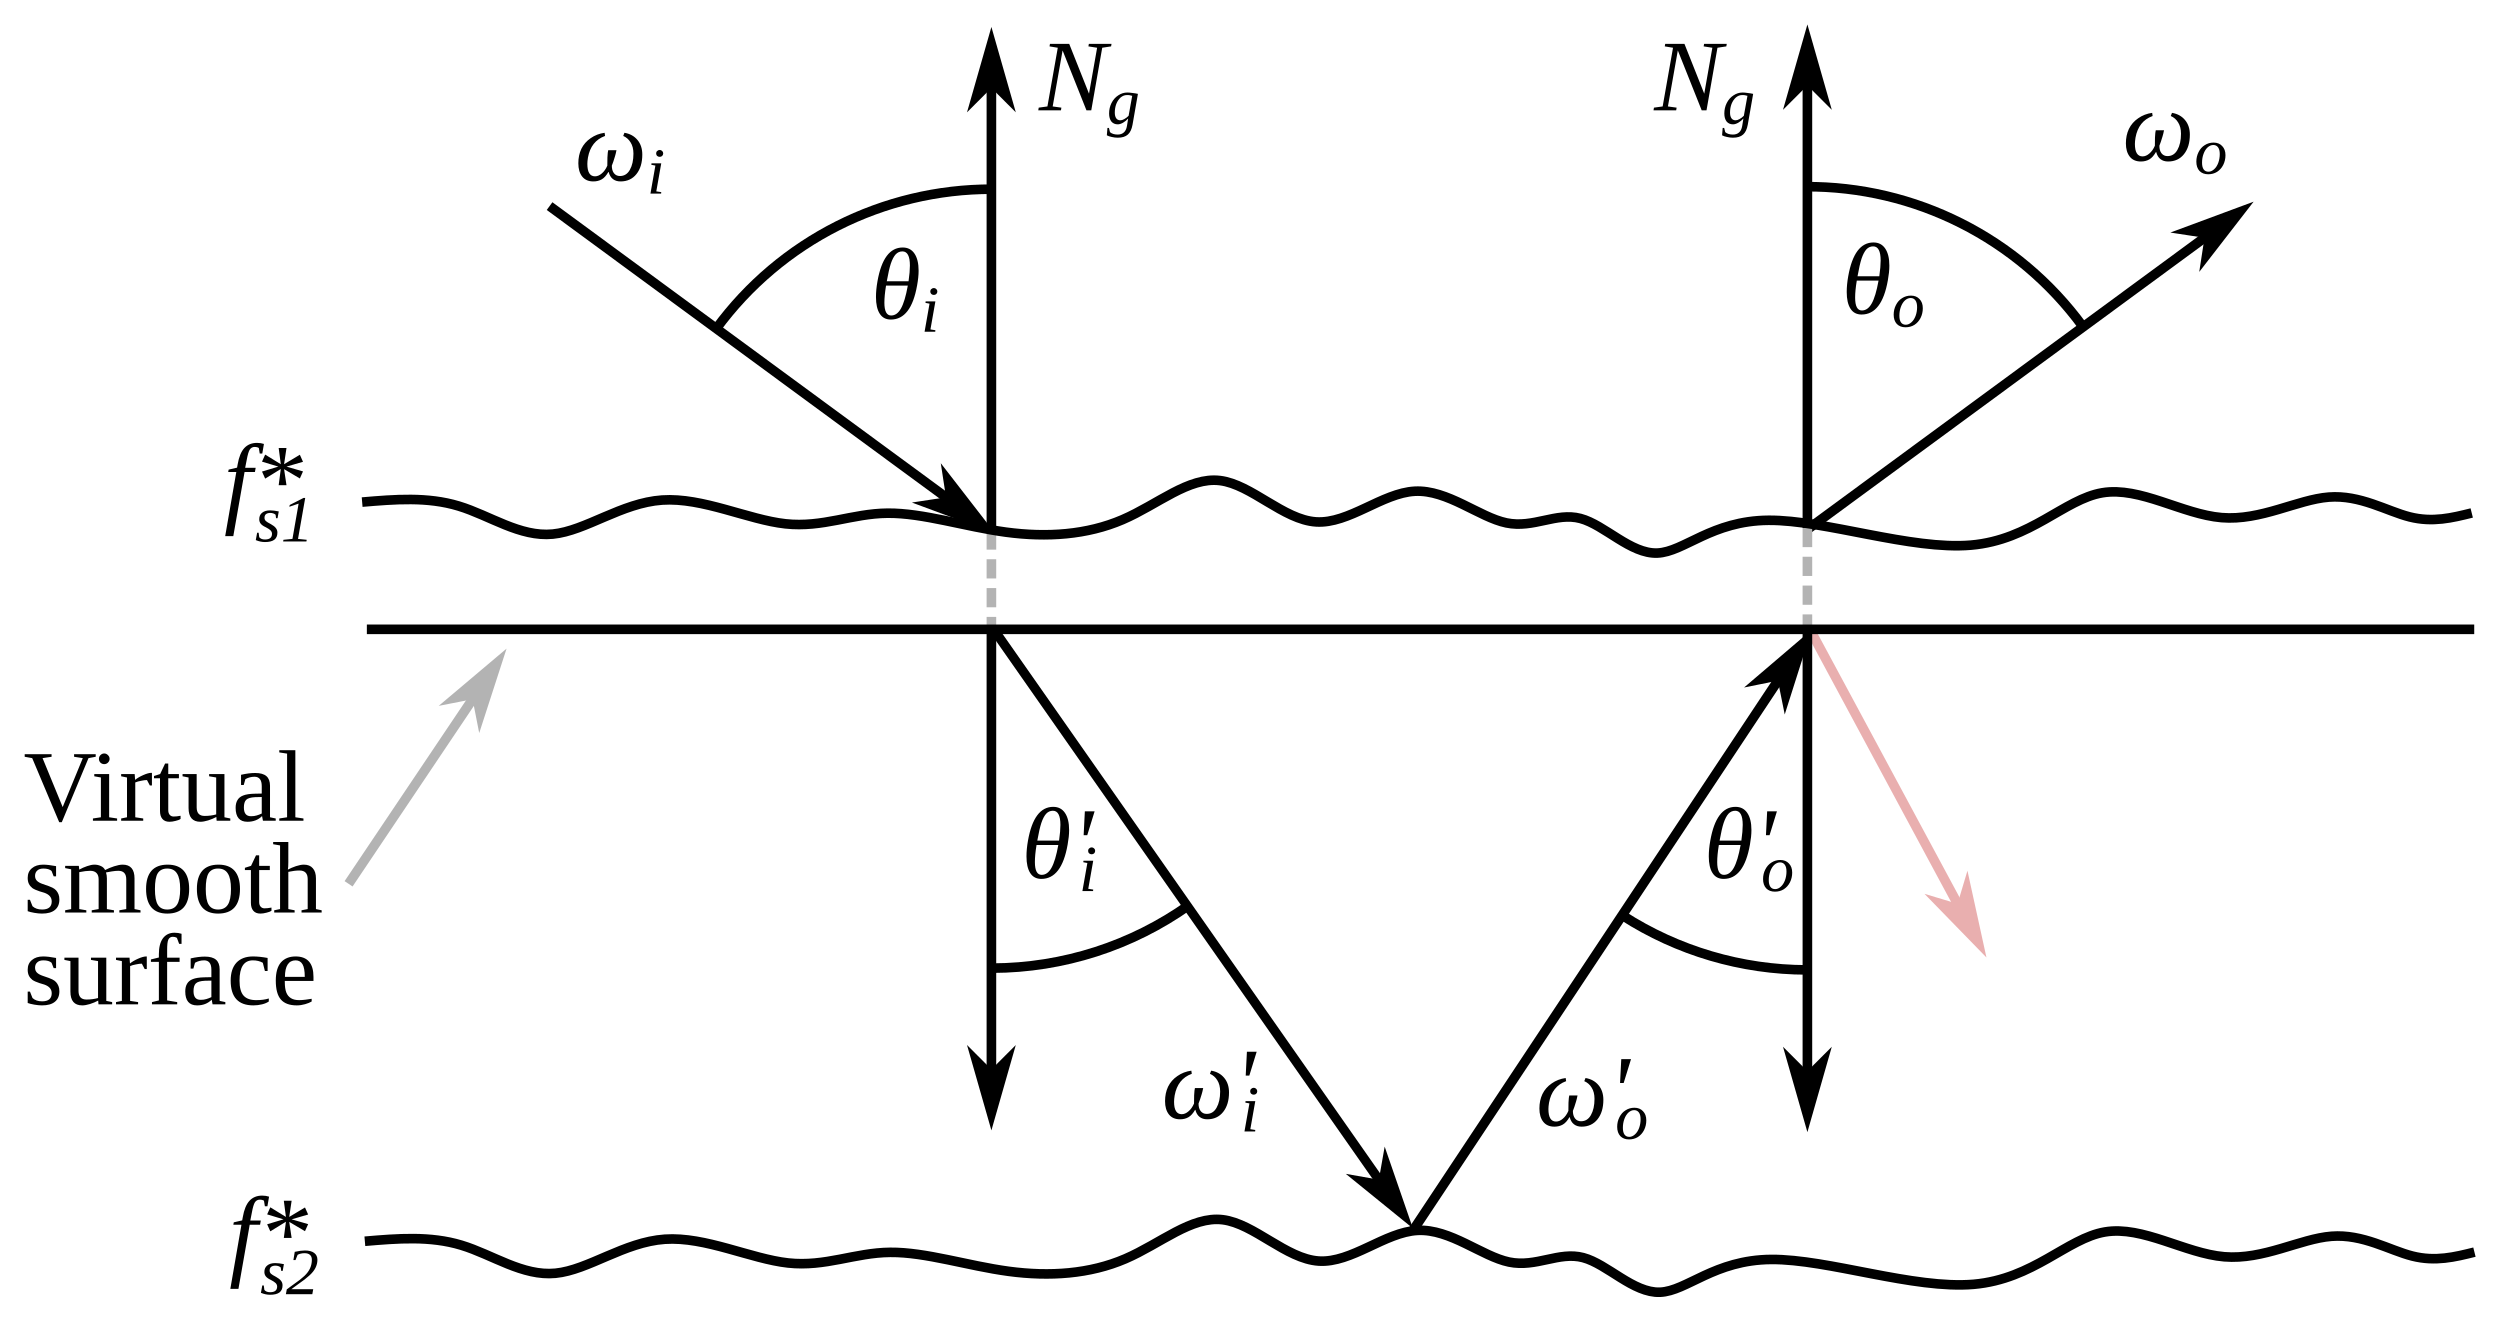
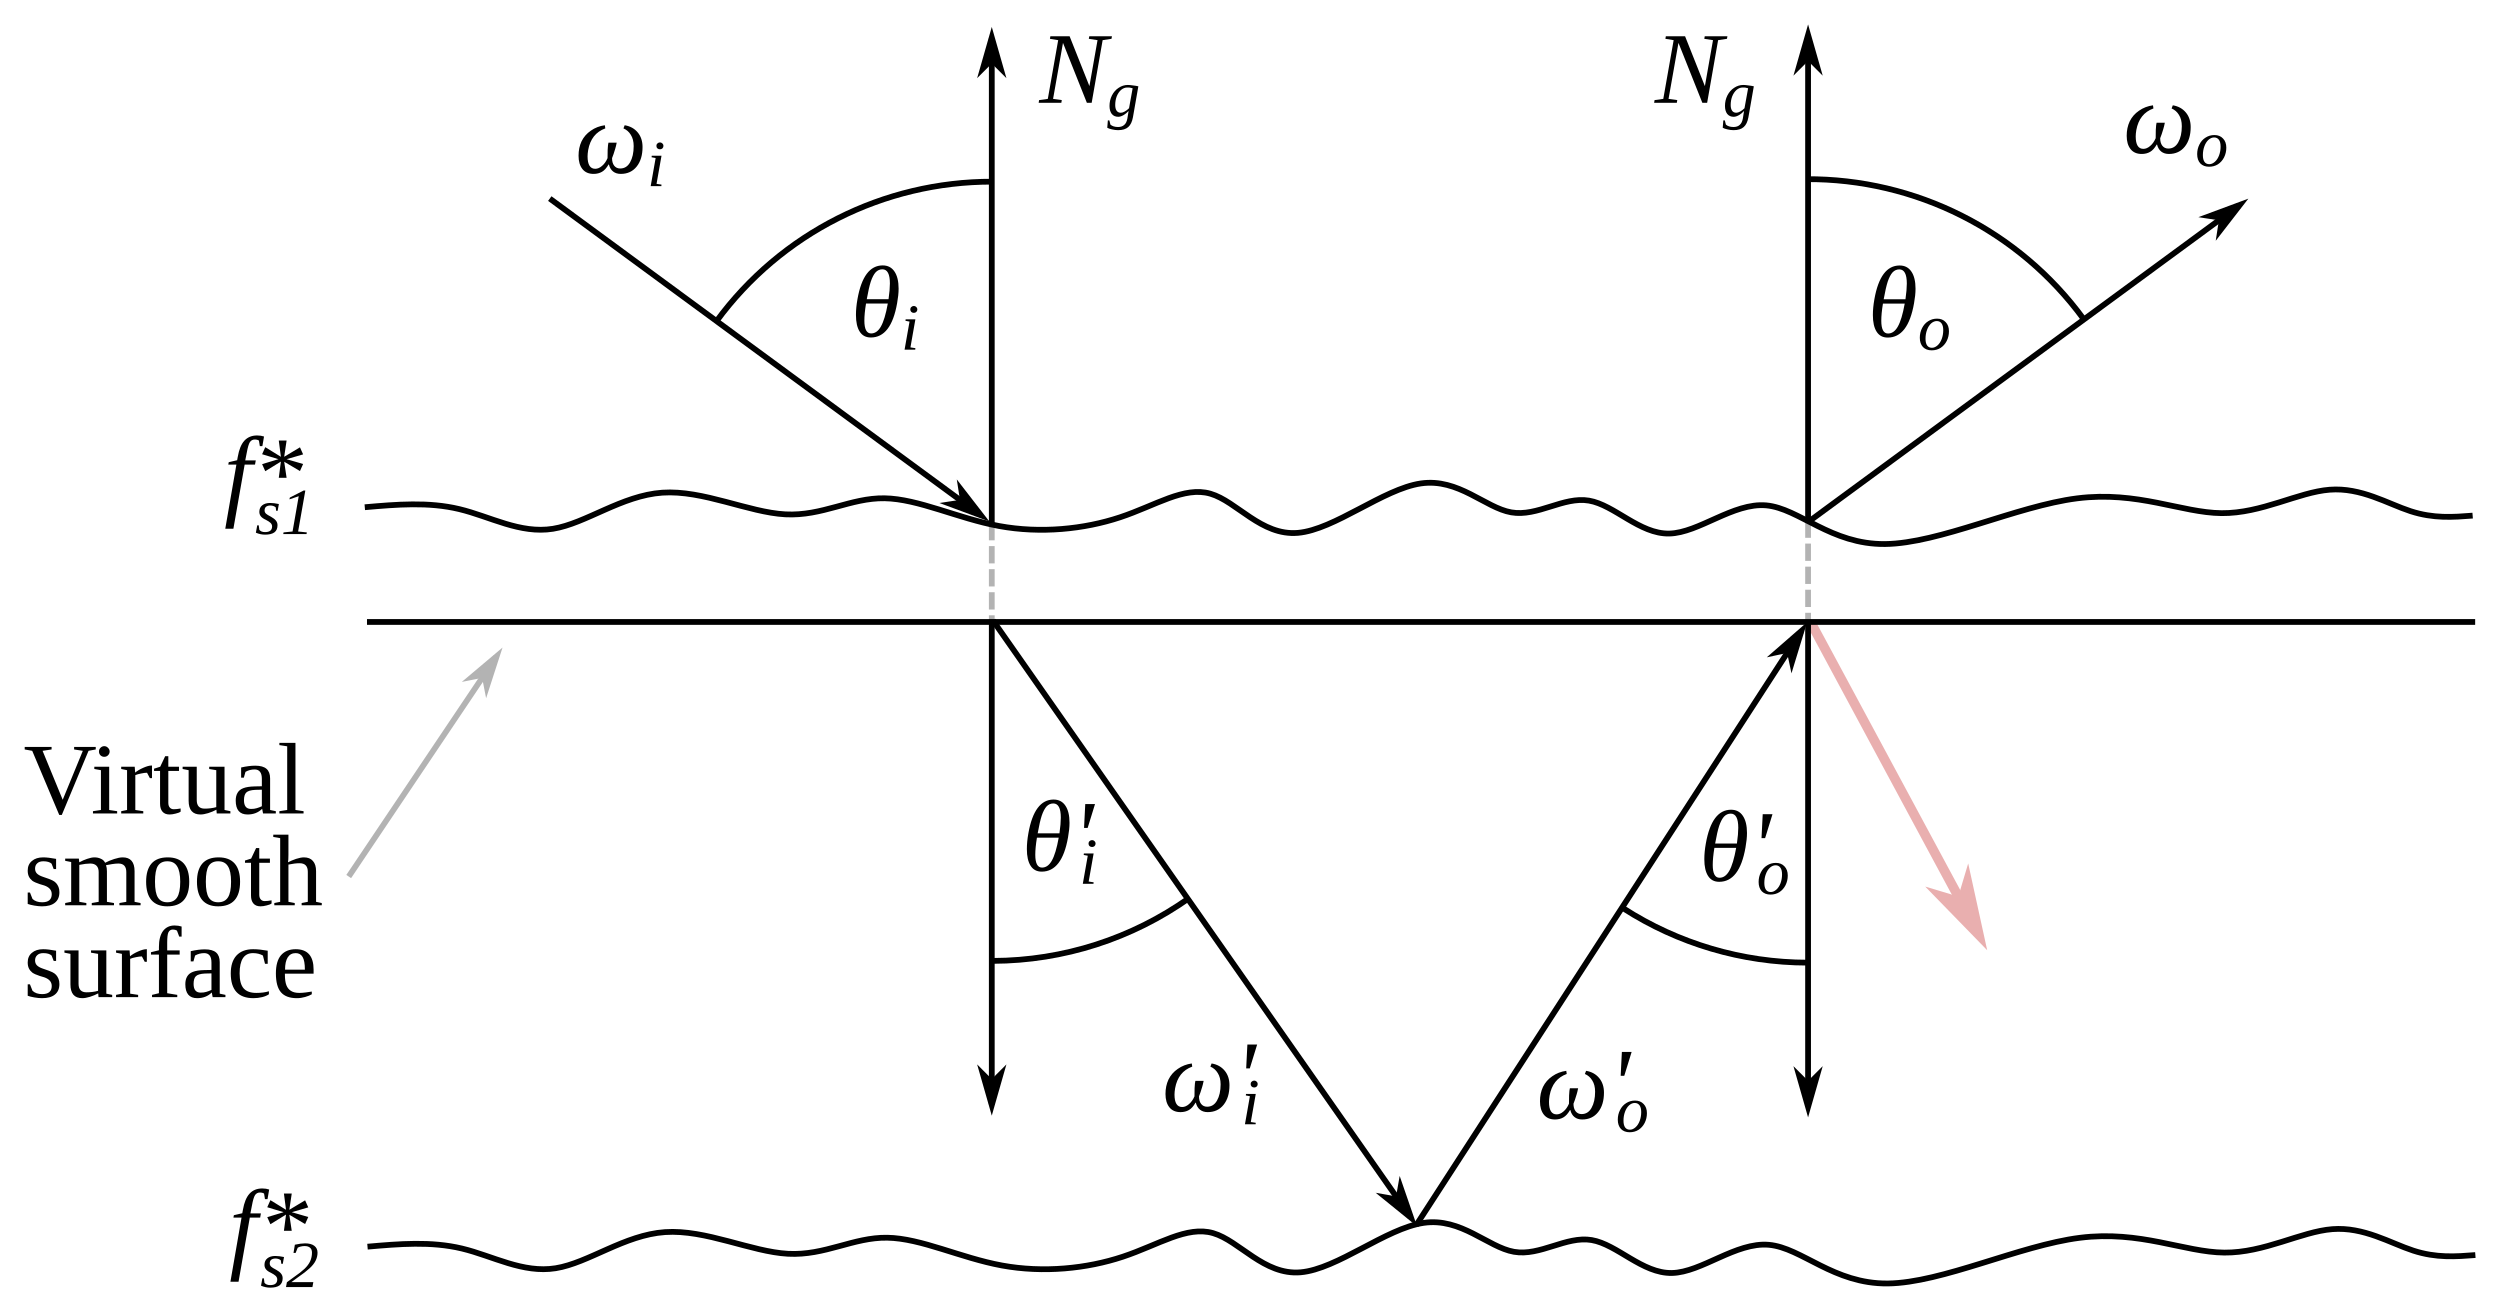
- <svg xmlns="http://www.w3.org/2000/svg" xmlns:xlink="http://www.w3.org/1999/xlink" width="10.244in" height="5.415in" viewBox="0 0 260.189 137.53" version="1.1" id="svg8">
+ <svg xmlns="http://www.w3.org/2000/svg" xmlns:xlink="http://www.w3.org/1999/xlink" width="10.24in" height="5.369in" viewBox="0 0 260.091 136.368" version="1.1" id="svg8">
  <defs id="defs2">
+     <marker orient="auto" refY="0" refX="0" id="marker969" style="overflow:visible">
+       <path id="path967" d="M 0,0 5,-5 -12.5,0 5,5 Z" style="fill:#000000;fill-opacity:1;fill-rule:evenodd;stroke:#000000;stroke-width:1pt;stroke-opacity:1" transform="matrix(-0.4,0,0,-0.4,-4,0)" />
+     </marker>
    <marker orient="auto" refY="0" refX="0" id="marker13270" style="overflow:visible">
      <path id="path13268" d="M 0,0 5,-5 -12.5,0 5,5 Z" style="fill:#b3b3b3;fill-opacity:1;fill-rule:evenodd;stroke:#b3b3b3;stroke-width:1pt;stroke-opacity:1" transform="matrix(-0.4,0,0,-0.4,-4,0)" />
    </marker>
    <marker style="overflow:visible" id="marker10270" refX="0" refY="0" orient="auto">
      <path transform="matrix(-0.4,0,0,-0.4,-4,0)" style="fill:#000000;fill-opacity:1;fill-rule:evenodd;stroke:#000000;stroke-width:1pt;stroke-opacity:1" d="M 0,0 5,-5 -12.5,0 5,5 Z" id="path10268" />
    </marker>
    <marker style="overflow:visible" id="marker10152" refX="0" refY="0" orient="auto">
      <path transform="matrix(-0.4,0,0,-0.4,-4,0)" style="fill:#000000;fill-opacity:1;fill-rule:evenodd;stroke:#000000;stroke-width:1pt;stroke-opacity:1" d="M 0,0 5,-5 -12.5,0 5,5 Z" id="path10150" />
    </marker>
    <marker orient="auto" refY="0" refX="0" id="marker9164" style="overflow:visible">
      <path id="path9162" d="M 0,0 5,-5 -12.5,0 5,5 Z" style="fill:#000000;fill-opacity:1;fill-rule:evenodd;stroke:#000000;stroke-width:1pt;stroke-opacity:1" transform="matrix(-0.4,0,0,-0.4,-4,0)" />
    </marker>
    <marker orient="auto" refY="0" refX="0" id="marker8602" style="overflow:visible">
      <path id="path8600" d="M 0,0 5,-5 -12.5,0 5,5 Z" style="fill:#e9afaf;fill-opacity:1;fill-rule:evenodd;stroke:#e9afaf;stroke-width:1pt;stroke-opacity:1" transform="matrix(-0.4,0,0,-0.4,-4,0)" />
    </marker>
    <marker orient="auto" refY="0" refX="0" id="marker8400" style="overflow:visible">
      <path id="path8398" d="M 0,0 5,-5 -12.5,0 5,5 Z" style="fill:#000000;fill-opacity:1;fill-rule:evenodd;stroke:#000000;stroke-width:1pt;stroke-opacity:1" transform="matrix(-0.4,0,0,-0.4,-4,0)" />
    </marker>
    <marker style="overflow:visible" id="marker7978" refX="0" refY="0" orient="auto">
      <path transform="matrix(-0.4,0,0,-0.4,-4,0)" style="fill:#000000;fill-opacity:1;fill-rule:evenodd;stroke:#000000;stroke-width:1pt;stroke-opacity:1" d="M 0,0 5,-5 -12.5,0 5,5 Z" id="path7976" />
    </marker>
    <marker style="overflow:visible" id="marker7970" refX="0" refY="0" orient="auto">
      <path transform="matrix(-0.4,0,0,-0.4,-4,0)" style="fill:#000000;fill-opacity:1;fill-rule:evenodd;stroke:#000000;stroke-width:1pt;stroke-opacity:1" d="M 0,0 5,-5 -12.5,0 5,5 Z" id="path7968" />
    </marker>
    <marker style="overflow:visible" id="marker7966" refX="0" refY="0" orient="auto">
      <path transform="matrix(-0.4,0,0,-0.4,-4,0)" style="fill:#000000;fill-opacity:1;fill-rule:evenodd;stroke:#000000;stroke-width:1pt;stroke-opacity:1" d="M 0,0 5,-5 -12.5,0 5,5 Z" id="path7964" />
    </marker>
    <marker style="overflow:visible" id="marker7962" refX="0" refY="0" orient="auto">
      <path transform="matrix(-0.4,0,0,-0.4,-4,0)" style="fill:#000000;fill-opacity:1;fill-rule:evenodd;stroke:#000000;stroke-width:1pt;stroke-opacity:1" d="M 0,0 5,-5 -12.5,0 5,5 Z" id="path7960" />
    </marker>
    <marker orient="auto" refY="0" refX="0" id="marker7958" style="overflow:visible">
      <path id="path7956" d="M 0,0 5,-5 -12.5,0 5,5 Z" style="fill:#000000;fill-opacity:1;fill-rule:evenodd;stroke:#000000;stroke-width:1pt;stroke-opacity:1" transform="matrix(-0.4,0,0,-0.4,-4,0)" />
    </marker>
    <marker style="overflow:visible" id="marker7948" refX="0" refY="0" orient="auto">
      <path transform="matrix(-0.2,0,0,-0.2,-1.2,0)" style="fill:#000000;fill-opacity:1;fill-rule:evenodd;stroke:#000000;stroke-width:1pt;stroke-opacity:1" d="M 0,0 5,-5 -12.5,0 5,5 Z" id="path7946" />
    </marker>
    <marker style="overflow:visible" id="marker7944" refX="0" refY="0" orient="auto">
      <path transform="matrix(-0.2,0,0,-0.2,-1.2,0)" style="fill:#000000;fill-opacity:1;fill-rule:evenodd;stroke:#000000;stroke-width:1pt;stroke-opacity:1" d="M 0,0 5,-5 -12.5,0 5,5 Z" id="path7942" />
    </marker>
    <marker style="overflow:visible" id="marker7940" refX="0" refY="0" orient="auto">
      <path transform="matrix(-0.2,0,0,-0.2,-1.2,0)" style="fill:#000000;fill-opacity:1;fill-rule:evenodd;stroke:#000000;stroke-width:1pt;stroke-opacity:1" d="M 0,0 5,-5 -12.5,0 5,5 Z" id="path7938" />
    </marker>
    <marker style="overflow:visible" id="marker7936" refX="0" refY="0" orient="auto">
      <path transform="matrix(-0.2,0,0,-0.2,-1.2,0)" style="fill:#000000;fill-opacity:1;fill-rule:evenodd;stroke:#000000;stroke-width:1pt;stroke-opacity:1" d="M 0,0 5,-5 -12.5,0 5,5 Z" id="path7934" />
    </marker>
    <marker orient="auto" refY="0" refX="0" id="marker7880" style="overflow:visible">
      <path id="path7878" d="M 0,0 5,-5 -12.5,0 5,5 Z" style="fill:#000000;fill-opacity:1;fill-rule:evenodd;stroke:#000000;stroke-width:1pt;stroke-opacity:1" transform="matrix(-0.4,0,0,-0.4,-4,0)" />
    </marker>
    <marker orient="auto" refY="0" refX="0" id="marker7872" style="overflow:visible">
      <path id="path7592" d="M 0,0 5,-5 -12.5,0 5,5 Z" style="fill:#000000;fill-opacity:1;fill-rule:evenodd;stroke:#000000;stroke-width:1pt;stroke-opacity:1" transform="matrix(-0.8,0,0,-0.8,-10,0)" />
    </marker>
    <marker style="overflow:visible" id="marker7865" refX="0" refY="0" orient="auto">
      <path transform="matrix(-0.2,0,0,-0.2,-1.2,0)" style="fill:#000000;fill-opacity:1;fill-rule:evenodd;stroke:#000000;stroke-width:1pt;stroke-opacity:1" d="M 0,0 5,-5 -12.5,0 5,5 Z" id="path7863" />
    </marker>
    <marker orient="auto" refY="0" refX="0" id="Arrow1Mend" style="overflow:visible">
      <path id="path7598" d="M 0,0 5,-5 -12.5,0 5,5 Z" style="fill:#000000;fill-opacity:1;fill-rule:evenodd;stroke:#000000;stroke-width:1pt;stroke-opacity:1" transform="matrix(-0.4,0,0,-0.4,-4,0)" />
    </marker>
    <marker orient="auto" refY="0" refX="0" id="marker7241" style="overflow:visible">
      <path id="path7239" d="M 0,0 5,-5 -12.5,0 5,5 Z" style="fill:#000000;fill-opacity:1;fill-rule:evenodd;stroke:#000000;stroke-width:1pt;stroke-opacity:1" transform="matrix(-0.4,0,0,-0.4,-4,0)" />
    </marker>
    <marker orient="auto" refY="0" refX="0" id="marker5167" style="overflow:visible">
      <path id="path5165" d="M 0,0 5,-5 -12.5,0 5,5 Z" style="fill:#000000;fill-opacity:1;fill-rule:evenodd;stroke:#000000;stroke-width:1pt;stroke-opacity:1" transform="matrix(-0.4,0,0,-0.4,-4,0)" />
    </marker>
    <marker orient="auto" refY="0" refX="0" id="marker1337" style="overflow:visible">
      <path id="path854" d="M 0,0 5,-5 -12.5,0 5,5 Z" style="fill:#000000;fill-opacity:1;fill-rule:evenodd;stroke:#000000;stroke-width:1pt;stroke-opacity:1" transform="matrix(-0.8,0,0,-0.8,-10,0)" />
    </marker>
    <marker orient="auto" refY="0" refX="0" id="Arrow1Lstart" style="overflow:visible">
      <path id="path851" d="M 0,0 5,-5 -12.5,0 5,5 Z" style="fill:#000000;fill-opacity:1;fill-rule:evenodd;stroke:#000000;stroke-width:1pt;stroke-opacity:1" transform="matrix(0.8,0,0,0.8,10,0)" />
    </marker>
    <marker orient="auto" refY="0" refX="0" id="Arrow2Mend" style="overflow:visible">
      <path id="path878" style="fill:#000000;fill-opacity:1;fill-rule:evenodd;stroke:#000000;stroke-width:0.625;stroke-linejoin:round;stroke-opacity:1" d="M 8.719,4.034 -2.207,0.016 8.719,-4.002 c -1.745,2.372 -1.735,5.617 -6e-7,8.035 z" transform="scale(-0.6)" />
    </marker>
    <marker orient="auto" refY="0" refX="0" id="marker1114" style="overflow:visible">
      <path id="path857" d="M 0,0 5,-5 -12.5,0 5,5 Z" style="fill:#000000;fill-opacity:1;fill-rule:evenodd;stroke:#000000;stroke-width:1pt;stroke-opacity:1" transform="matrix(0.4,0,0,0.4,4,0)" />
    </marker>
    <marker style="overflow:visible" id="marker57634" refX="0" refY="0" orient="auto">
      <path transform="matrix(0.4,0,0,0.4,4,0)" style="fill:#000000;fill-opacity:1;fill-rule:evenodd;stroke:#000000;stroke-width:1pt;stroke-opacity:1" d="M 0,0 5,-5 -12.5,0 5,5 Z" id="path57632" />
    </marker>
    <marker orient="auto" refY="0" refX="0" id="DotL" style="overflow:visible">
      <path id="path4925" d="m -2.5,-1 c 0,2.76 -2.24,5 -5,5 -2.76,0 -5,-2.24 -5,-5 0,-2.76 2.24,-5 5,-5 2.76,0 5,2.24 5,5 z" style="fill:#000000;fill-opacity:1;fill-rule:evenodd;stroke:#000000;stroke-width:1pt;stroke-opacity:1" transform="matrix(0.8,0,0,0.8,5.92,0.8)" />
    </marker>
    <marker orient="auto" refY="0" refX="0" id="Arrow1Sstart" style="overflow:visible">
      <path id="path4876" d="M 0,0 5,-5 -12.5,0 5,5 Z" style="fill:#000000;fill-opacity:1;fill-rule:evenodd;stroke:#000000;stroke-width:1pt;stroke-opacity:1" transform="matrix(0.2,0,0,0.2,1.2,0)" />
    </marker>
    <marker orient="auto" refY="0" refX="0" id="Tail" style="overflow:visible">
      <g id="g4912" transform="scale(-1.2)" style="fill:#000000;fill-opacity:1;stroke:#000000;stroke-opacity:1">
        <path id="path4900" d="M -3.805,-3.959 0.544,0" style="fill:#000000;fill-opacity:1;fill-rule:evenodd;stroke:#000000;stroke-width:0.8;stroke-linecap:round;stroke-opacity:1" />
        <path id="path4902" d="M -1.287,-3.959 3.062,0" style="fill:#000000;fill-opacity:1;fill-rule:evenodd;stroke:#000000;stroke-width:0.8;stroke-linecap:round;stroke-opacity:1" />
        <path id="path4904" d="M 1.305,-3.959 5.654,0" style="fill:#000000;fill-opacity:1;fill-rule:evenodd;stroke:#000000;stroke-width:0.8;stroke-linecap:round;stroke-opacity:1" />
        <path id="path4906" d="M -3.805,4.178 0.544,0.22" style="fill:#000000;fill-opacity:1;fill-rule:evenodd;stroke:#000000;stroke-width:0.8;stroke-linecap:round;stroke-opacity:1" />
        <path id="path4908" d="M -1.287,4.178 3.062,0.22" style="fill:#000000;fill-opacity:1;fill-rule:evenodd;stroke:#000000;stroke-width:0.8;stroke-linecap:round;stroke-opacity:1" />
        <path id="path4910" d="M 1.305,4.178 5.654,0.22" style="fill:#000000;fill-opacity:1;fill-rule:evenodd;stroke:#000000;stroke-width:0.8;stroke-linecap:round;stroke-opacity:1" />
      </g>
    </marker>
    <marker orient="auto" refY="0" refX="0" id="Arrow1Lend" style="overflow:visible">
      <path id="path4867" d="M 0,0 5,-5 -12.5,0 5,5 Z" style="fill:#000000;fill-opacity:1;fill-rule:evenodd;stroke:#000000;stroke-width:1pt;stroke-opacity:1" transform="matrix(-0.8,0,0,-0.8,-10,0)" />
    </marker>
    <marker orient="auto" refY="0" refX="0" id="Arrow1Mstart" style="overflow:visible">
      <path id="path4870" d="M 0,0 5,-5 -12.5,0 5,5 Z" style="fill:#000000;fill-opacity:1;fill-rule:evenodd;stroke:#000000;stroke-width:1pt;stroke-opacity:1" transform="matrix(0.4,0,0,0.4,4,0)" />
    </marker>
  </defs>
-   <g id="layer10" style="display:none" transform="translate(-1.468979,-15.62442)">
-     <path id="use4835" d="M 37.053,195.685 H 256.379" style="display:inline;fill:none;fill-rule:evenodd;stroke:#000000;stroke-width:1;stroke-linecap:butt;stroke-linejoin:miter;stroke-miterlimit:4;stroke-dasharray:none;stroke-dashoffset:0;stroke-opacity:1" />
-     <path style="display:inline;fill:none;fill-rule:evenodd;stroke:#000000;stroke-width:1;stroke-linecap:butt;stroke-linejoin:miter;stroke-miterlimit:4;stroke-dasharray:none;stroke-opacity:1" d="m 37.332,188.236 c 3.396,-0.288 6.79,-0.576 10.045,0.411 3.255,0.988 6.371,3.25 9.793,2.919 3.422,-0.33 7.153,-3.252 11.383,-3.542 4.23,-0.29 8.957,2.051 12.839,2.473 3.882,0.422 6.921,-1.075 10.621,-1.107 3.7,-0.032 8.056,1.402 12.323,1.975 4.267,0.573 8.444,0.286 12.131,-1.299 3.686,-1.586 6.883,-4.47 10.148,-4.071 3.265,0.399 6.594,4.081 9.998,4.302 3.404,0.222 6.885,-3.016 10.28,-3.192 3.396,-0.176 6.702,2.71 9.529,3.296 2.827,0.586 5.176,-1.128 7.701,-0.463 2.525,0.666 5.223,3.71 8.006,3.602 2.783,-0.108 5.655,-3.367 11.565,-3.411 5.91,-0.045 14.853,3.124 21.074,2.587 6.221,-0.537 9.719,-4.781 13.665,-5.448 3.945,-0.668 8.331,2.24 12.421,2.583 4.089,0.343 7.88,-1.879 11.156,-2.134 3.276,-0.255 6.031,1.458 8.423,2.061 2.392,0.603 4.424,0.097 6.455,-0.41" id="path4008" />
-   </g>
-   <g id="layer11" style="display:inline" transform="translate(-1.468979,-15.62442)">
+   <g id="layer10" style="display:none" transform="translate(-1.468979,-16.41269)">
+     <path id="use4835" d="M 37.053,195.685 H 256.379" style="display:inline;fill:none;fill-rule:evenodd;stroke:#000000;stroke-width:0.6;stroke-linecap:butt;stroke-linejoin:miter;stroke-miterlimit:4;stroke-dasharray:none;stroke-dashoffset:0;stroke-opacity:1" />
+     <path style="display:inline;fill:none;fill-rule:evenodd;stroke:#000000;stroke-width:0.6;stroke-linecap:butt;stroke-linejoin:miter;stroke-miterlimit:4;stroke-dasharray:none;stroke-opacity:1" d="m 37.593,189.541 c 3.309,-0.288 6.611,-0.576 9.825,0.194 3.214,0.77 6.329,2.597 9.751,2.049 3.422,-0.548 7.152,-3.47 11.383,-3.759 4.23,-0.29 8.957,2.051 12.796,2.256 3.839,0.204 6.791,-1.728 10.317,-1.672 3.526,0.056 7.621,2.098 11.931,2.889 4.311,0.791 8.836,0.33 12.566,-0.908 3.73,-1.238 6.665,-3.252 9.407,-2.457 2.743,0.795 5.289,4.398 9.097,4.075 3.808,-0.323 8.881,-4.571 12.799,-5.143 3.918,-0.572 6.677,2.533 9.404,3.01 2.727,0.478 5.424,-1.671 8.08,-1.223 2.656,0.448 5.265,3.491 8.354,3.427 3.088,-0.064 6.656,-3.235 10.085,-2.932 3.429,0.304 6.717,4.082 12.372,4.023 5.655,-0.059 13.678,-3.954 19.974,-4.752 6.296,-0.799 10.856,1.5 15.032,1.539 4.176,0.038 7.967,-2.184 11.243,-2.439 3.276,-0.255 6.031,1.458 8.423,2.235 2.392,0.777 4.424,0.619 6.455,0.461" id="path4008" />
+   </g>
+   <g id="layer11" style="display:inline" transform="translate(-1.468979,-16.41269)">
    <path style="display:inline;fill:none;fill-rule:evenodd;stroke:#e9afaf;stroke-width:1;stroke-linecap:butt;stroke-linejoin:miter;stroke-miterlimit:4;stroke-dasharray:none;stroke-opacity:1;marker-end:url(#marker8602)" d="m 189.881,81.214 17.394,32.321" id="path8594" />
-     <path id="use1605" d="m 58.666,37.072 44.786,32.899" style="display:inline;fill:none;fill-rule:evenodd;stroke:#000000;stroke-width:1;stroke-linecap:butt;stroke-linejoin:miter;stroke-miterlimit:4;stroke-dasharray:none;stroke-opacity:1;marker-end:url(#marker7962)" />
-     <path id="use2121" d="M 189.643,70.676 234.428,37.777" style="display:inline;fill:none;fill-rule:evenodd;stroke:#000000;stroke-width:1;stroke-linecap:butt;stroke-linejoin:miter;stroke-miterlimit:4;stroke-dasharray:none;stroke-opacity:1;marker-end:url(#marker7966)" />
-     <path style="display:inline;fill:none;fill-rule:evenodd;stroke:#000000;stroke-width:0.973;stroke-linecap:butt;stroke-linejoin:miter;stroke-miterlimit:4;stroke-dasharray:none;stroke-opacity:1;marker-end:url(#marker7958)" d="m 104.773,80.964 42.642,60.922" id="path4901" />
-     <path id="path5159" d="M 148.556,143.637 188.925,82.815" style="display:inline;fill:none;fill-rule:evenodd;stroke:#000000;stroke-width:1;stroke-linecap:butt;stroke-linejoin:miter;stroke-miterlimit:4;stroke-dasharray:none;stroke-opacity:1;marker-end:url(#marker7978)" />
-     <path style="fill:none;fill-rule:evenodd;stroke:#b3b3b3;stroke-width:1;stroke-linecap:butt;stroke-linejoin:miter;stroke-miterlimit:4;stroke-dasharray:2, 1;stroke-dashoffset:0;stroke-opacity:1" d="m 104.65,70.825 v 10.409" id="path7225" />
-     <path style="fill:none;fill-rule:evenodd;stroke:#b3b3b3;stroke-width:1;stroke-linecap:butt;stroke-linejoin:miter;stroke-miterlimit:4;stroke-dasharray:2, 1;stroke-dashoffset:0;stroke-opacity:1" d="M 189.575,70.564 V 81.05" id="path7227" />
-     <path style="fill:none;fill-rule:evenodd;stroke:#000000;stroke-width:1;stroke-linecap:butt;stroke-linejoin:miter;stroke-miterlimit:4;stroke-dasharray:none;stroke-opacity:1;marker-end:url(#marker7970)" d="M 104.65,70.825 V 20.396" id="path7571" />
-     <path id="path8392" d="M 189.575,70.564 V 20.135" style="fill:none;fill-rule:evenodd;stroke:#000000;stroke-width:1;stroke-linecap:butt;stroke-linejoin:miter;stroke-miterlimit:4;stroke-dasharray:none;stroke-opacity:1;marker-end:url(#marker8400)" />
-     <path style="fill:none;stroke:#000000;stroke-width:1;stroke-miterlimit:4;stroke-dasharray:none;stroke-dashoffset:0" id="path8542" d="M 76.018,49.815 A 35.513,35.513 0 0 1 104.724,35.312" />
-     <path d="m 189.367,35.052 a 35.513,35.513 0 0 1 28.863,14.534" id="path8544" style="fill:none;stroke:#000000;stroke-width:1;stroke-miterlimit:4;stroke-dasharray:none;stroke-dashoffset:0" />
-     <path id="path9156" d="M 104.65,80.867 V 131.297" style="fill:none;fill-rule:evenodd;stroke:#000000;stroke-width:1;stroke-linecap:butt;stroke-linejoin:miter;stroke-miterlimit:4;stroke-dasharray:none;stroke-opacity:1;marker-end:url(#marker9164)" />
-     <path style="fill:none;fill-rule:evenodd;stroke:#000000;stroke-width:1;stroke-linecap:butt;stroke-linejoin:miter;stroke-miterlimit:4;stroke-dasharray:none;stroke-opacity:1;marker-end:url(#marker10270)" d="M 189.575,81.05 V 131.479" id="path10262" />
+     <path id="use1605" d="m 58.666,37.072 44.786,32.899" style="display:inline;fill:none;fill-rule:evenodd;stroke:#000000;stroke-width:0.6;stroke-linecap:butt;stroke-linejoin:miter;stroke-miterlimit:4;stroke-dasharray:none;stroke-opacity:1;marker-end:url(#marker7962)" />
+     <path id="use2121" d="M 189.643,70.676 234.428,37.777" style="display:inline;fill:none;fill-rule:evenodd;stroke:#000000;stroke-width:0.6;stroke-linecap:butt;stroke-linejoin:miter;stroke-miterlimit:4;stroke-dasharray:none;stroke-opacity:1;marker-end:url(#marker7966)" />
+     <path style="display:inline;fill:none;fill-rule:evenodd;stroke:#000000;stroke-width:0.601;stroke-linecap:butt;stroke-linejoin:miter;stroke-miterlimit:4;stroke-dasharray:none;stroke-opacity:1;marker-end:url(#marker7958)" d="m 104.77,80.962 43.45,62.071" id="path4901" />
+     <path id="path5159" d="M 148.808,143.872 188.832,82.131" style="display:inline;fill:none;fill-rule:evenodd;stroke:#000000;stroke-width:0.603;stroke-linecap:butt;stroke-linejoin:miter;stroke-miterlimit:4;stroke-dasharray:none;stroke-opacity:1;marker-end:url(#marker7978)" />
+     <path style="fill:none;fill-rule:evenodd;stroke:#b3b3b3;stroke-width:0.6;stroke-linecap:butt;stroke-linejoin:miter;stroke-miterlimit:4;stroke-dasharray:1.8, 0.6;stroke-dashoffset:0;stroke-opacity:1" d="m 104.65,70.825 v 10.409" id="path7225" />
+     <path style="fill:none;fill-rule:evenodd;stroke:#b3b3b3;stroke-width:0.6;stroke-linecap:butt;stroke-linejoin:miter;stroke-miterlimit:4;stroke-dasharray:1.8, 0.6;stroke-dashoffset:0;stroke-opacity:1" d="M 189.575,70.564 V 81.05" id="path7227" />
+     <path style="fill:none;fill-rule:evenodd;stroke:#000000;stroke-width:0.6;stroke-linecap:butt;stroke-linejoin:miter;stroke-miterlimit:4;stroke-dasharray:none;stroke-opacity:1;marker-end:url(#marker7970)" d="M 104.65,70.825 V 20.396" id="path7571" />
+     <path id="path8392" d="M 189.575,70.564 V 20.135" style="fill:none;fill-rule:evenodd;stroke:#000000;stroke-width:0.6;stroke-linecap:butt;stroke-linejoin:miter;stroke-miterlimit:4;stroke-dasharray:none;stroke-opacity:1;marker-end:url(#marker8400)" />
+     <path id="path9156" d="M 104.65,80.867 V 131.297" style="fill:none;fill-rule:evenodd;stroke:#000000;stroke-width:0.6;stroke-linecap:butt;stroke-linejoin:miter;stroke-miterlimit:4;stroke-dasharray:none;stroke-opacity:1;marker-end:url(#marker9164)" />
+     <path style="fill:none;fill-rule:evenodd;stroke:#000000;stroke-width:0.6;stroke-linecap:butt;stroke-linejoin:miter;stroke-miterlimit:4;stroke-dasharray:none;stroke-opacity:1;marker-end:url(#marker10270)" d="M 189.575,81.05 V 131.479" id="path10262" />
    <flowRoot xml:space="preserve" id="flowRoot12956" style="font-style:normal;font-weight:normal;font-size:40px;line-height:125%;font-family:sans-serif;letter-spacing:0px;word-spacing:0px;fill:#000000;fill-opacity:1;stroke:none;stroke-width:1px;stroke-linecap:butt;stroke-linejoin:miter;stroke-opacity:1" transform="scale(0.2645833)">
      <flowRegion id="flowRegion12958">
        <rect id="rect12960" width="141.098" height="83.869" x="145.045" y="348.305" />
      </flowRegion>
      <flowPara id="flowPara12962" />
    </flowRoot>
-     <path d="m 125.22,109.816 a 35.513,35.513 0 0 1 -20.44,6.564" id="path13007" style="fill:none;stroke:#000000;stroke-width:1;stroke-miterlimit:4;stroke-dasharray:none;stroke-dashoffset:0" />
-     <path style="fill:none;stroke:#000000;stroke-width:1;stroke-miterlimit:4;stroke-dasharray:none;stroke-dashoffset:0" id="path13011" d="m 189.51,116.563 a 35.513,35.513 0 0 1 -19.15,-5.647" />
-     <text id="text13017" y="48.769" x="92.122" style="font-style:normal;font-weight:normal;font-size:10.583px;line-height:125%;font-family:sans-serif;letter-spacing:0px;word-spacing:0px;display:inline;fill:#000000;fill-opacity:1;stroke:none;stroke-width:0.265px;stroke-linecap:butt;stroke-linejoin:miter;stroke-opacity:1" xml:space="preserve">
-       <tspan dx="0" dy="0" style="font-style:italic;font-variant:normal;font-weight:normal;font-stretch:normal;font-family:'Times New Roman';-inkscape-font-specification:'Times New Roman, Italic';font-variant-ligatures:normal;font-variant-caps:normal;font-variant-numeric:normal;font-feature-settings:normal;text-align:start;writing-mode:lr-tb;baseline-shift:baseline;text-anchor:start;stroke-width:0.265px" y="48.769" x="92.122" id="tspan13015">θ<tspan style="font-size:65%;baseline-shift:sub" id="tspan13019">i</tspan>
-       </tspan>
-     </text>
-     <text xml:space="preserve" style="font-style:normal;font-weight:normal;font-size:10.583px;line-height:125%;font-family:sans-serif;letter-spacing:0px;word-spacing:0px;display:inline;fill:#000000;fill-opacity:1;stroke:none;stroke-width:0.265px;stroke-linecap:butt;stroke-linejoin:miter;stroke-opacity:1" x="193.154" y="48.247" id="text13028">
-       <tspan id="tspan13026" x="193.154" y="48.247" style="font-style:italic;font-variant:normal;font-weight:normal;font-stretch:normal;font-family:'Times New Roman';-inkscape-font-specification:'Times New Roman, Italic';font-variant-ligatures:normal;font-variant-caps:normal;font-variant-numeric:normal;font-feature-settings:normal;text-align:start;writing-mode:lr-tb;baseline-shift:baseline;text-anchor:start;stroke-width:0.265px" dy="0" dx="0">θ<tspan style="font-size:65%;baseline-shift:sub" id="tspan13030">o</tspan>
-       </tspan>
-     </text>
-     <text xml:space="preserve" style="font-style:normal;font-weight:normal;font-size:10.583px;line-height:125%;font-family:sans-serif;letter-spacing:0px;word-spacing:0px;display:inline;fill:#000000;fill-opacity:1;stroke:none;stroke-width:0.265px;stroke-linecap:butt;stroke-linejoin:miter;stroke-opacity:1" x="107.786" y="106.986" id="text13036">
-       <tspan id="tspan13034" x="107.786" y="106.986" style="font-style:italic;font-variant:normal;font-weight:normal;font-stretch:normal;font-family:'Times New Roman';-inkscape-font-specification:'Times New Roman, Italic';font-variant-ligatures:normal;font-variant-caps:normal;font-variant-numeric:normal;font-feature-settings:normal;text-align:start;writing-mode:lr-tb;baseline-shift:baseline;text-anchor:start;stroke-width:0.265px" dy="0" dx="0">θ'<tspan id="tspan13032" style="font-size:65%;baseline-shift:sub" dx="-1.5">i</tspan>
-       </tspan>
-     </text>
-     <text id="text13042" y="106.986" x="178.795" style="font-style:normal;font-weight:normal;font-size:10.583px;line-height:125%;font-family:sans-serif;letter-spacing:0px;word-spacing:0px;display:inline;fill:#000000;fill-opacity:1;stroke:none;stroke-width:0.265px;stroke-linecap:butt;stroke-linejoin:miter;stroke-opacity:1" xml:space="preserve">
-       <tspan dx="0" dy="0" style="font-style:italic;font-variant:normal;font-weight:normal;font-stretch:normal;font-family:'Times New Roman';-inkscape-font-specification:'Times New Roman, Italic';font-variant-ligatures:normal;font-variant-caps:normal;font-variant-numeric:normal;font-feature-settings:normal;text-align:start;writing-mode:lr-tb;baseline-shift:baseline;text-anchor:start;stroke-width:0.265px" y="106.986" x="178.795" id="tspan13040">θ'<tspan style="font-size:65%;baseline-shift:sub" id="tspan13038" dx="-1.5">o</tspan>
-       </tspan>
-     </text>
    <text xml:space="preserve" style="font-style:normal;font-weight:normal;font-size:10.583px;line-height:125%;font-family:sans-serif;letter-spacing:0px;word-spacing:0px;display:inline;fill:#000000;fill-opacity:1;stroke:none;stroke-width:0.265px;stroke-linecap:butt;stroke-linejoin:miter;stroke-opacity:1" x="61.316" y="34.397" id="text13048">
      <tspan id="tspan13046" x="61.316" y="34.397" style="font-style:italic;font-variant:normal;font-weight:normal;font-stretch:normal;font-family:'Times New Roman';-inkscape-font-specification:'Times New Roman, Italic';font-variant-ligatures:normal;font-variant-caps:normal;font-variant-numeric:normal;font-feature-settings:normal;text-align:start;writing-mode:lr-tb;baseline-shift:baseline;text-anchor:start;stroke-width:0.265px" dy="0" dx="0">ω<tspan id="tspan13044" style="font-size:65%;baseline-shift:sub">i</tspan>
      </tspan>
    </text>
    <text id="text13054" y="32.322" x="222.379" style="font-style:normal;font-weight:normal;font-size:10.583px;line-height:125%;font-family:sans-serif;letter-spacing:0px;word-spacing:0px;display:inline;fill:#000000;fill-opacity:1;stroke:none;stroke-width:0.265px;stroke-linecap:butt;stroke-linejoin:miter;stroke-opacity:1" xml:space="preserve">
      <tspan dx="0" dy="0" style="font-style:italic;font-variant:normal;font-weight:normal;font-stretch:normal;font-family:'Times New Roman';-inkscape-font-specification:'Times New Roman, Italic';font-variant-ligatures:normal;font-variant-caps:normal;font-variant-numeric:normal;font-feature-settings:normal;text-align:start;writing-mode:lr-tb;baseline-shift:baseline;text-anchor:start;stroke-width:0.265px" y="32.322" x="222.379" id="tspan13052">ω<tspan style="font-size:65%;baseline-shift:sub" id="tspan13050">o</tspan>
      </tspan>
    </text>
    <text id="text13066" y="132.006" x="122.377" style="font-style:normal;font-weight:normal;font-size:10.583px;line-height:125%;font-family:sans-serif;letter-spacing:0px;word-spacing:0px;display:inline;fill:#000000;fill-opacity:1;stroke:none;stroke-width:0.265px;stroke-linecap:butt;stroke-linejoin:miter;stroke-opacity:1" xml:space="preserve">
      <tspan dx="0" dy="0" style="font-style:italic;font-variant:normal;font-weight:normal;font-stretch:normal;font-family:'Times New Roman';-inkscape-font-specification:'Times New Roman, Italic';font-variant-ligatures:normal;font-variant-caps:normal;font-variant-numeric:normal;font-feature-settings:normal;text-align:start;writing-mode:lr-tb;baseline-shift:baseline;text-anchor:start;stroke-width:0.265px" y="132.006" x="122.377" id="tspan13064">ω'<tspan dx="-1.5" style="font-size:65%;baseline-shift:sub" id="tspan13062">i</tspan>
      </tspan>
    </text>
    <text xml:space="preserve" style="font-style:normal;font-weight:normal;font-size:10.583px;line-height:125%;font-family:sans-serif;letter-spacing:0px;word-spacing:0px;display:inline;fill:#000000;fill-opacity:1;stroke:none;stroke-width:0.265px;stroke-linecap:butt;stroke-linejoin:miter;stroke-opacity:1" x="161.339" y="132.769" id="text13072">
      <tspan id="tspan13070" x="161.339" y="132.769" style="font-style:italic;font-variant:normal;font-weight:normal;font-stretch:normal;font-family:'Times New Roman';-inkscape-font-specification:'Times New Roman, Italic';font-variant-ligatures:normal;font-variant-caps:normal;font-variant-numeric:normal;font-feature-settings:normal;text-align:start;writing-mode:lr-tb;baseline-shift:baseline;text-anchor:start;stroke-width:0.265px" dy="0" dx="0">ω'<tspan id="tspan13068" style="font-size:65%;baseline-shift:sub" dx="-1.5">o</tspan>
      </tspan>
    </text>
    <text id="text13078" y="27.108" x="109.606" style="font-style:normal;font-weight:normal;font-size:10.583px;line-height:125%;font-family:sans-serif;letter-spacing:0px;word-spacing:0px;display:inline;fill:#000000;fill-opacity:1;stroke:none;stroke-width:0.265px;stroke-linecap:butt;stroke-linejoin:miter;stroke-opacity:1" xml:space="preserve">
      <tspan style="font-style:italic;font-variant:normal;font-weight:normal;font-stretch:normal;font-family:'Times New Roman';-inkscape-font-specification:'Times New Roman, Italic';font-variant-ligatures:normal;font-variant-caps:normal;font-variant-numeric:normal;font-feature-settings:normal;text-align:start;writing-mode:lr-tb;baseline-shift:baseline;text-anchor:start;stroke-width:0.265px" y="27.108" x="109.606" id="tspan13076" dy="0" dx="0">N<tspan style="font-size:65%;baseline-shift:sub" id="tspan13074">g</tspan>
      </tspan>
    </text>
    <text xml:space="preserve" style="font-style:normal;font-weight:normal;font-size:10.583px;line-height:125%;font-family:sans-serif;letter-spacing:0px;word-spacing:0px;display:inline;fill:#000000;fill-opacity:1;stroke:none;stroke-width:0.265px;stroke-linecap:butt;stroke-linejoin:miter;stroke-opacity:1" x="173.635" y="27.108" id="text13084">
      <tspan dx="0" dy="0" id="tspan13082" x="173.635" y="27.108" style="font-style:italic;font-variant:normal;font-weight:normal;font-stretch:normal;font-family:'Times New Roman';-inkscape-font-specification:'Times New Roman, Italic';font-variant-ligatures:normal;font-variant-caps:normal;font-variant-numeric:normal;font-feature-settings:normal;text-align:start;writing-mode:lr-tb;baseline-shift:baseline;text-anchor:start;stroke-width:0.265px">N<tspan id="tspan13080" style="font-size:65%;baseline-shift:sub">g</tspan>
      </tspan>
    </text>
-   </g>
-   <g id="layer5" style="display:inline" transform="translate(-1.468979,-15.62442)">
+     <g id="layer2" style="display:none">
+       <path id="path965" d="M 148.808,143.872 V 93.443" style="display:inline;fill:none;fill-rule:evenodd;stroke:#000000;stroke-width:0.6;stroke-linecap:butt;stroke-linejoin:miter;stroke-miterlimit:4;stroke-dasharray:none;stroke-opacity:1;marker-end:url(#marker969)" />
+       <text xml:space="preserve" style="font-style:normal;font-weight:normal;font-size:10.583px;line-height:125%;font-family:sans-serif;letter-spacing:0px;word-spacing:0px;display:inline;fill:#000000;fill-opacity:1;stroke:none;stroke-width:0.265px;stroke-linecap:butt;stroke-linejoin:miter;stroke-opacity:1" x="151.349" y="94.539" id="text975">
+         <tspan dx="0" dy="0" id="tspan973" x="151.349" y="94.539" style="font-style:italic;font-variant:normal;font-weight:normal;font-stretch:normal;font-family:'Times New Roman';-inkscape-font-specification:'Times New Roman, Italic';font-variant-ligatures:normal;font-variant-caps:normal;font-variant-numeric:normal;font-feature-settings:normal;text-align:start;writing-mode:lr-tb;baseline-shift:baseline;text-anchor:start;stroke-width:0.265px">N<tspan id="tspan971" style="font-size:65%;baseline-shift:sub">g</tspan>
+         </tspan>
+       </text>
+       <path d="m 128.433,114.786 a 35.513,35.513 0 0 1 39.637,-0.75" id="path998" style="display:inline;fill:none;stroke:#000000;stroke-width:0.6;stroke-miterlimit:4;stroke-dasharray:none;stroke-dashoffset:0" />
+       <text id="text1005" y="120.675" x="136.685" style="font-style:normal;font-weight:normal;font-size:10.583px;line-height:125%;font-family:sans-serif;letter-spacing:0px;word-spacing:0px;display:inline;fill:#000000;fill-opacity:1;stroke:none;stroke-width:0.265px;stroke-linecap:butt;stroke-linejoin:miter;stroke-opacity:1" xml:space="preserve">
+         <tspan dx="0" dy="0" style="font-style:italic;font-variant:normal;font-weight:normal;font-stretch:normal;font-family:'Times New Roman';-inkscape-font-specification:'Times New Roman, Italic';font-variant-ligatures:normal;font-variant-caps:normal;font-variant-numeric:normal;font-feature-settings:normal;text-align:start;writing-mode:lr-tb;baseline-shift:baseline;text-anchor:start;stroke-width:0.265px" y="120.675" x="136.685" id="tspan1003">θ'<tspan dx="-1.5" style="font-size:65%;baseline-shift:sub" id="tspan1001">i</tspan>
+         </tspan>
+       </text>
+       <text xml:space="preserve" style="font-style:normal;font-weight:normal;font-size:10.583px;line-height:125%;font-family:sans-serif;letter-spacing:0px;word-spacing:0px;display:inline;fill:#000000;fill-opacity:1;stroke:none;stroke-width:0.265px;stroke-linecap:butt;stroke-linejoin:miter;stroke-opacity:1" x="151.407" y="120.675" id="text1011">
+         <tspan id="tspan1009" x="151.407" y="120.675" style="font-style:italic;font-variant:normal;font-weight:normal;font-stretch:normal;font-family:'Times New Roman';-inkscape-font-specification:'Times New Roman, Italic';font-variant-ligatures:normal;font-variant-caps:normal;font-variant-numeric:normal;font-feature-settings:normal;text-align:start;writing-mode:lr-tb;baseline-shift:baseline;text-anchor:start;stroke-width:0.265px" dy="0" dx="0">θ'<tspan dx="-1.5" id="tspan1007" style="font-size:65%;baseline-shift:sub">o</tspan>
+         </tspan>
+       </text>
+     </g>
+     <g id="layer1" style="display:inline">
+       <path style="display:inline;fill:none;stroke:#000000;stroke-width:0.6;stroke-miterlimit:4;stroke-dasharray:none;stroke-dashoffset:0" id="path8542" d="M 76.018,49.815 A 35.513,35.513 0 0 1 104.724,35.312" />
+       <path d="m 189.367,35.052 a 35.513,35.513 0 0 1 28.863,14.534" id="path8544" style="display:inline;fill:none;stroke:#000000;stroke-width:0.6;stroke-miterlimit:4;stroke-dasharray:none;stroke-dashoffset:0" />
+       <path d="m 125.22,109.816 a 35.513,35.513 0 0 1 -20.44,6.564" id="path13007" style="display:inline;fill:none;stroke:#000000;stroke-width:0.6;stroke-miterlimit:4;stroke-dasharray:none;stroke-dashoffset:0" />
+       <path style="display:inline;fill:none;stroke:#000000;stroke-width:0.6;stroke-miterlimit:4;stroke-dasharray:none;stroke-dashoffset:0" id="path13011" d="m 189.51,116.563 a 35.513,35.513 0 0 1 -19.15,-5.647" />
+       <text id="text13017" y="51.415" x="90.005" style="font-style:normal;font-weight:normal;font-size:10.583px;line-height:125%;font-family:sans-serif;letter-spacing:0px;word-spacing:0px;display:inline;fill:#000000;fill-opacity:1;stroke:none;stroke-width:0.265px;stroke-linecap:butt;stroke-linejoin:miter;stroke-opacity:1" xml:space="preserve">
+         <tspan dx="0" dy="0" style="font-style:italic;font-variant:normal;font-weight:normal;font-stretch:normal;font-family:'Times New Roman';-inkscape-font-specification:'Times New Roman, Italic';font-variant-ligatures:normal;font-variant-caps:normal;font-variant-numeric:normal;font-feature-settings:normal;text-align:start;writing-mode:lr-tb;baseline-shift:baseline;text-anchor:start;stroke-width:0.265px" y="51.415" x="90.005" id="tspan13015">θ<tspan style="font-size:65%;baseline-shift:sub" id="tspan13019">i</tspan>
+         </tspan>
+       </text>
+       <text xml:space="preserve" style="font-style:normal;font-weight:normal;font-size:10.583px;line-height:125%;font-family:sans-serif;letter-spacing:0px;word-spacing:0px;display:inline;fill:#000000;fill-opacity:1;stroke:none;stroke-width:0.265px;stroke-linecap:butt;stroke-linejoin:miter;stroke-opacity:1" x="195.799" y="51.422" id="text13028">
+         <tspan id="tspan13026" x="195.799" y="51.422" style="font-style:italic;font-variant:normal;font-weight:normal;font-stretch:normal;font-family:'Times New Roman';-inkscape-font-specification:'Times New Roman, Italic';font-variant-ligatures:normal;font-variant-caps:normal;font-variant-numeric:normal;font-feature-settings:normal;text-align:start;writing-mode:lr-tb;baseline-shift:baseline;text-anchor:start;stroke-width:0.265px" dy="0" dx="0">θ<tspan style="font-size:65%;baseline-shift:sub" id="tspan13030">o</tspan>
+         </tspan>
+       </text>
+       <text xml:space="preserve" style="font-style:normal;font-weight:normal;font-size:10.583px;line-height:125%;font-family:sans-serif;letter-spacing:0px;word-spacing:0px;display:inline;fill:#000000;fill-opacity:1;stroke:none;stroke-width:0.265px;stroke-linecap:butt;stroke-linejoin:miter;stroke-opacity:1" x="107.786" y="106.986" id="text13036">
+         <tspan id="tspan13034" x="107.786" y="106.986" style="font-style:italic;font-variant:normal;font-weight:normal;font-stretch:normal;font-family:'Times New Roman';-inkscape-font-specification:'Times New Roman, Italic';font-variant-ligatures:normal;font-variant-caps:normal;font-variant-numeric:normal;font-feature-settings:normal;text-align:start;writing-mode:lr-tb;baseline-shift:baseline;text-anchor:start;stroke-width:0.265px" dy="0" dx="0">θ'<tspan id="tspan13032" style="font-size:65%;baseline-shift:sub" dx="-1.5">i</tspan>
+         </tspan>
+       </text>
+       <text id="text13042" y="108.045" x="178.266" style="font-style:normal;font-weight:normal;font-size:10.583px;line-height:125%;font-family:sans-serif;letter-spacing:0px;word-spacing:0px;display:inline;fill:#000000;fill-opacity:1;stroke:none;stroke-width:0.265px;stroke-linecap:butt;stroke-linejoin:miter;stroke-opacity:1" xml:space="preserve">
+         <tspan dx="0" dy="0" style="font-style:italic;font-variant:normal;font-weight:normal;font-stretch:normal;font-family:'Times New Roman';-inkscape-font-specification:'Times New Roman, Italic';font-variant-ligatures:normal;font-variant-caps:normal;font-variant-numeric:normal;font-feature-settings:normal;text-align:start;writing-mode:lr-tb;baseline-shift:baseline;text-anchor:start;stroke-width:0.265px" y="108.045" x="178.266" id="tspan13040">θ'<tspan style="font-size:65%;baseline-shift:sub" id="tspan13038" dx="-1.5">o</tspan>
+         </tspan>
+       </text>
+     </g>
+   </g>
+   <g id="layer5" style="display:inline" transform="translate(-1.468979,-16.41269)">
    <use style="display:inline" x="0" y="0" xlink:href="#path4008" id="use4023" transform="translate(2.109628,-43.43005)" width="100%" height="100%" />
    <text id="text12978" y="147.508" x="25.316" style="font-style:normal;font-weight:normal;font-size:10.583px;line-height:125%;font-family:sans-serif;letter-spacing:0px;word-spacing:0px;display:inline;fill:#000000;fill-opacity:1;stroke:none;stroke-width:0.265px;stroke-linecap:butt;stroke-linejoin:miter;stroke-opacity:1" xml:space="preserve">
      <tspan dx="0 1" dy="0 -1.14" style="font-style:italic;font-variant:normal;font-weight:normal;font-stretch:normal;font-family:'Times New Roman';-inkscape-font-specification:'Times New Roman, Italic';font-variant-ligatures:normal;font-variant-caps:normal;font-variant-numeric:normal;font-feature-settings:normal;text-align:start;writing-mode:lr-tb;baseline-shift:baseline;text-anchor:start;stroke-width:0.265px" y="147.508" x="25.316" id="tspan12976">f*<tspan dx="-5" dy="1.43" id="tspan12974" style="font-size:65%;baseline-shift:sub">s2</tspan>
      </tspan>
    </text>
  </g>
-   <g id="layer4" style="display:inline" transform="translate(-1.468979,-15.62442)">
+   <g id="layer4" style="display:inline" transform="translate(-1.468979,-16.41269)">
    <g id="layer7" style="display:inline">
      <use style="display:inline" x="0" y="0" xlink:href="#use4835" id="use4850" transform="translate(2.596564,-114.5662)" width="100%" height="100%" />
      <text xml:space="preserve" style="font-style:normal;font-weight:normal;font-size:10.583px;line-height:90%;font-family:sans-serif;letter-spacing:0px;word-spacing:0px;display:inline;fill:#000000;fill-opacity:1;stroke:none;stroke-width:0.265px;stroke-linecap:butt;stroke-linejoin:miter;stroke-opacity:1" x="3.916" y="101.039" id="text12984">
        <tspan id="tspan12982" x="3.916" y="101.039" style="font-style:normal;font-variant:normal;font-weight:normal;font-stretch:normal;line-height:90%;font-family:'Times New Roman';-inkscape-font-specification:'Times New Roman, ';font-variant-ligatures:normal;font-variant-caps:normal;font-variant-numeric:normal;font-feature-settings:normal;text-align:start;writing-mode:lr-tb;baseline-shift:baseline;text-anchor:start;stroke-width:0.265px">Virtual</tspan>
        <tspan x="3.916" y="110.594" style="font-style:normal;font-variant:normal;font-weight:normal;font-stretch:normal;line-height:90%;font-family:'Times New Roman';-inkscape-font-specification:'Times New Roman, ';font-variant-ligatures:normal;font-variant-caps:normal;font-variant-numeric:normal;font-feature-settings:normal;text-align:start;writing-mode:lr-tb;baseline-shift:baseline;text-anchor:start;stroke-width:0.265px" id="tspan12997">smooth</tspan>
        <tspan x="3.916" y="120.149" style="font-style:normal;font-variant:normal;font-weight:normal;font-stretch:normal;line-height:90%;font-family:'Times New Roman';-inkscape-font-specification:'Times New Roman, ';font-variant-ligatures:normal;font-variant-caps:normal;font-variant-numeric:normal;font-feature-settings:normal;text-align:start;writing-mode:lr-tb;baseline-shift:baseline;text-anchor:start;stroke-width:0.265px" id="tspan12986">surface</tspan>
      </text>
      <flowRoot xml:space="preserve" id="flowRoot12999" style="font-style:normal;font-weight:normal;font-size:40px;line-height:125%;font-family:sans-serif;letter-spacing:0px;word-spacing:0px;fill:#000000;fill-opacity:1;stroke:none;stroke-width:1px;stroke-linecap:butt;stroke-linejoin:miter;stroke-opacity:1" transform="scale(0.2645833)">
        <flowRegion id="flowRegion13001">
          <rect id="rect13003" width="59.202" height="40.455" x="87.816" y="375.932" />
        </flowRegion>
        <flowPara id="flowPara13005" />
      </flowRoot>
-       <path style="display:inline;fill:none;fill-rule:evenodd;stroke:#b3b3b3;stroke-width:1;stroke-linecap:butt;stroke-linejoin:miter;stroke-miterlimit:4;stroke-dasharray:none;stroke-opacity:1;marker-end:url(#marker13270)" d="M 37.747,107.604 53.092,84.76" id="path13262" />
+       <path style="display:inline;fill:none;fill-rule:evenodd;stroke:#b3b3b3;stroke-width:0.6;stroke-linecap:butt;stroke-linejoin:miter;stroke-miterlimit:4;stroke-dasharray:none;stroke-opacity:1;marker-end:url(#marker13270)" d="M 37.747,107.604 53.092,84.76" id="path13262" />
    </g>
    <g id="layer6" style="display:inline">
      <use style="display:inline" x="0" y="0" xlink:href="#path4008" id="use4847" transform="translate(1.827449,-120.3588)" width="100%" height="100%" />
      <text xml:space="preserve" style="font-style:normal;font-weight:normal;font-size:10.583px;line-height:125%;font-family:sans-serif;letter-spacing:0px;word-spacing:0px;display:inline;fill:#000000;fill-opacity:1;stroke:none;stroke-width:0.265px;stroke-linecap:butt;stroke-linejoin:miter;stroke-opacity:1" x="24.78" y="69.168" id="text12966">
        <tspan id="tspan12964" x="24.78" y="69.168" style="font-style:italic;font-variant:normal;font-weight:normal;font-stretch:normal;font-family:'Times New Roman';-inkscape-font-specification:'Times New Roman, Italic';font-variant-ligatures:normal;font-variant-caps:normal;font-variant-numeric:normal;font-feature-settings:normal;text-align:start;writing-mode:lr-tb;baseline-shift:baseline;text-anchor:start;stroke-width:0.265px" dy="0 -1.14" dx="0 1">f*<tspan style="font-size:65%;baseline-shift:sub" id="tspan12968" dy="1.43" dx="-5">s1</tspan>
        </tspan>
      </text>
    </g>
  </g>
</svg>
